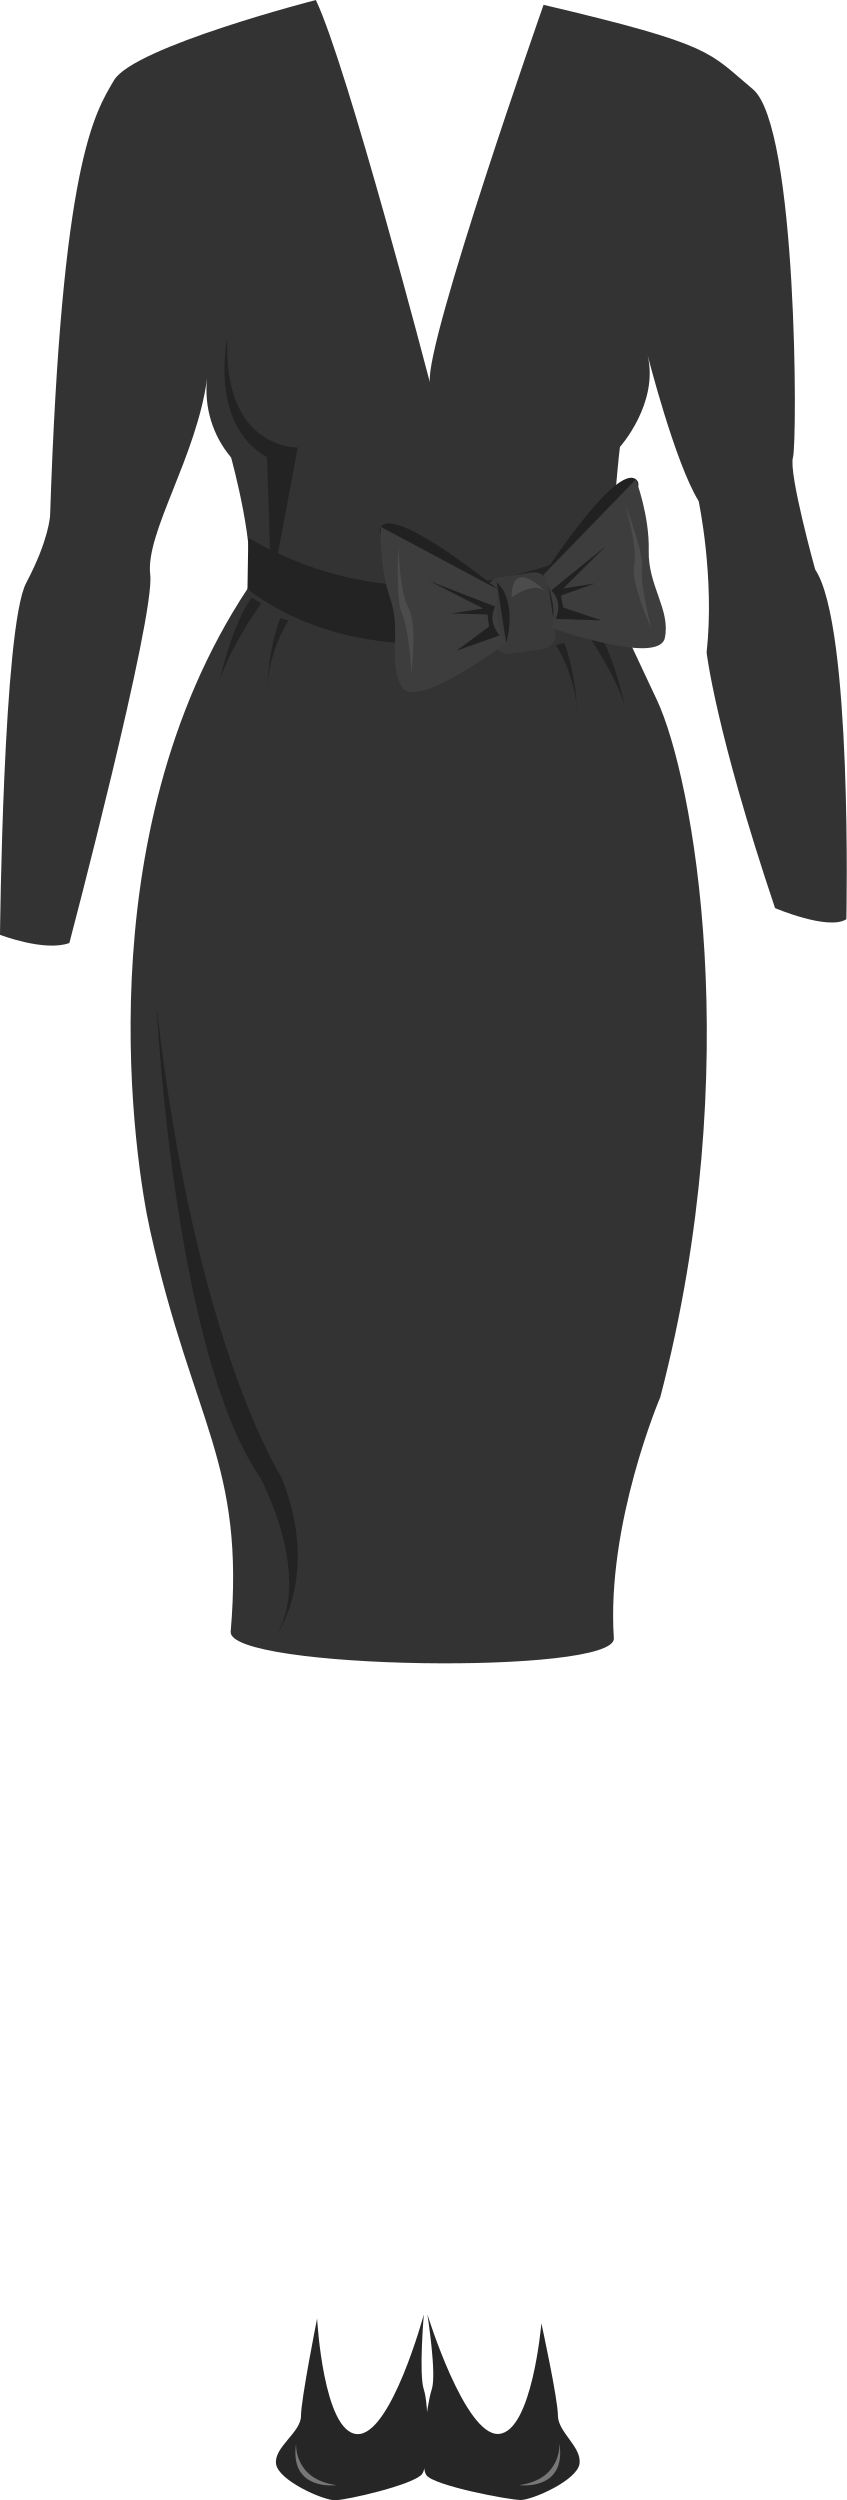
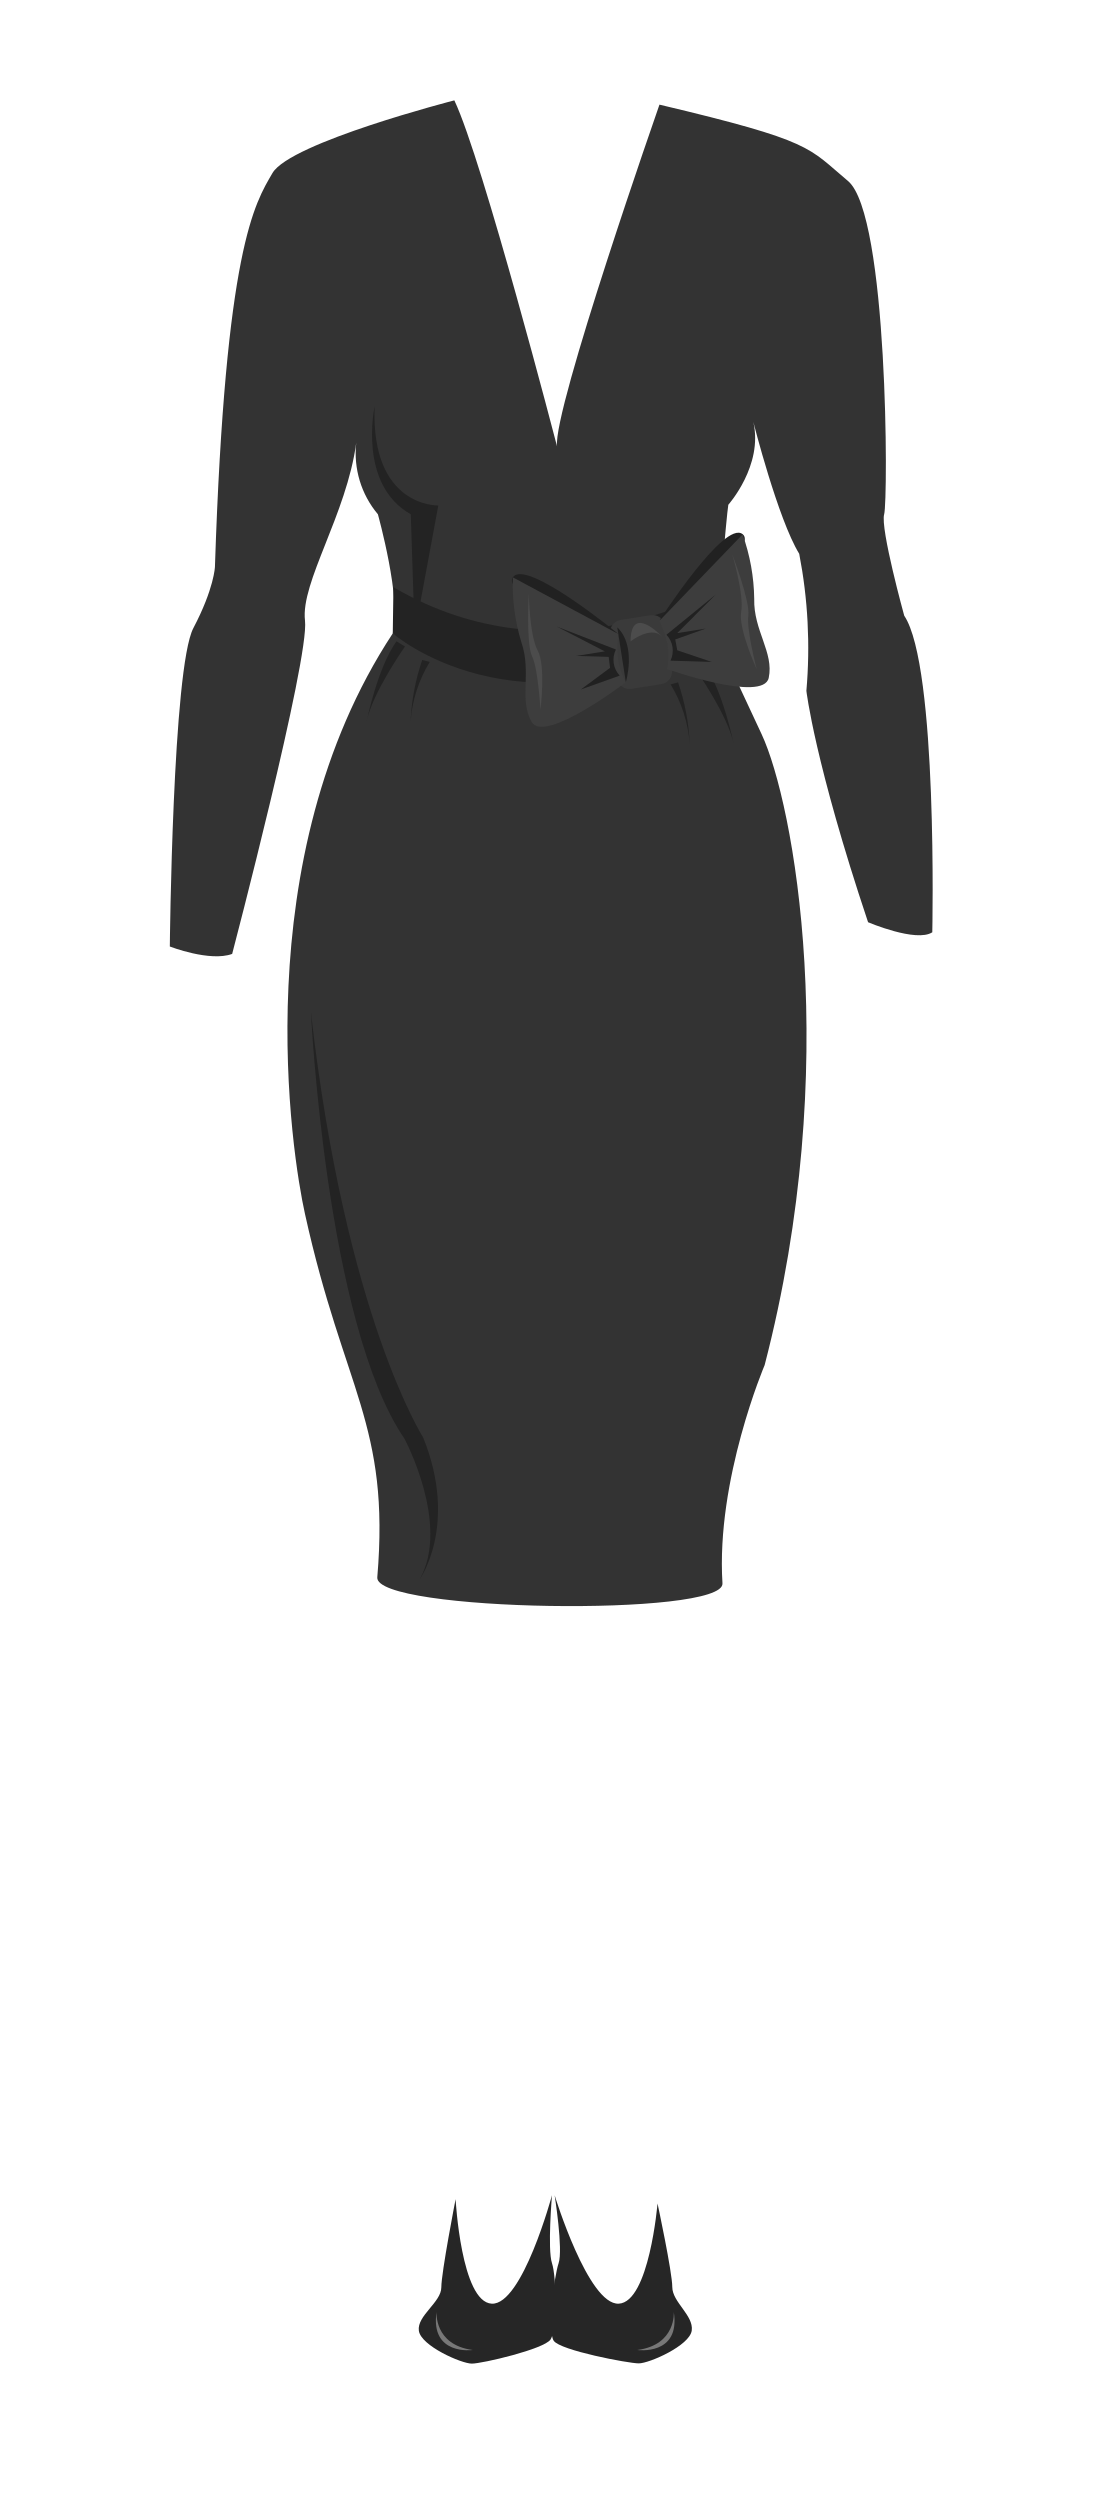
- <svg xmlns="http://www.w3.org/2000/svg" viewBox="0 0 256.35 756.85">
+ <svg xmlns="http://www.w3.org/2000/svg" viewBox="0 0 183 415">
  <defs>
-     <style>.cls-1{fill:#262626;}.cls-2{fill:#777;}.cls-3{fill:#333;}.cls-4{fill:#232323;}.cls-5{fill:#3a3a3a;}.cls-6{fill:#212121;}.cls-7{fill:#3d3d3d;}.cls-8{fill:#4c4c4c;}</style>
+     <style>.cls-1{fill:none;}.cls-2{fill:#262626;}.cls-3{fill:#777;}.cls-4{fill:#333;}.cls-5{fill:#232323;}.cls-6{fill:#3a3a3a;}.cls-7{fill:#212121;}.cls-8{fill:#3d3d3d;}.cls-9{fill:#4c4c4c;}</style>
  </defs>
  <g id="Layer_2" data-name="Layer 2">
    <g id="rfg">
      <g id="rfg-2" data-name="rfg">
+         <rect class="cls-1" width="183" height="415" />
        <g id="dressshoes_girl" data-name="dressshoes girl">
-           <path class="cls-1" d="M96,701.9s1.86,34.45,12.11,35,20.2-36.22,20.2-36.22-1.55,18.14,0,22.72,1.72,22.31-.49,25.53-22.95,8-26.45,8-17.09-5.94-17.8-11,7.55-9.53,7.55-14.53S96,701.9,96,701.9Z" />
-           <path class="cls-2" d="M89.65,739.6s-.93,11,12.25,12.75C101.9,752.35,87.42,754.36,89.65,739.6Z" />
-           <path class="cls-1" d="M163.9,703.35s-2.79,33-13,33.5-21.52-36.22-21.52-36.22,2.88,18.14,1.33,22.72-3.85,22.73-1.65,25.95,25.09,7.55,28.59,7.55,17.1-5.94,17.8-11-6.54-9.53-6.54-14.53S163.9,703.35,163.9,703.35Z" />
-           <path class="cls-2" d="M169.36,739.6s.93,11-12.25,12.75C157.11,752.35,171.6,754.36,169.36,739.6Z" />
+           <path class="cls-2" d="M75.63,365.06s.92,17.1,6,17.35,10-18,10-18-.77,9,0,11.28.85,11.07-.24,12.67-11.34,4-13.07,4-8.44-2.95-8.79-5.45,3.73-4.73,3.73-7.21S75.63,365.06,75.63,365.06Z" />
+           <path class="cls-3" d="M72.47,383.77s-.46,5.47,6,6.33C78.52,390.1,71.37,391.1,72.47,383.77Z" />
+           <path class="cls-2" d="M109.15,365.78s-1.38,16.38-6.44,16.63-10.64-18-10.64-18,1.43,9,.66,11.28-1.9,11.28-.81,12.88,12.39,3.75,14.12,3.75,8.45-2.95,8.79-5.45-3.23-4.73-3.23-7.21S109.15,365.78,109.15,365.78Z" />
+           <path class="cls-3" d="M111.85,383.77s.45,5.47-6.06,6.33C105.79,390.1,113,391.1,111.85,383.77Z" />
        </g>
        <g id="rfgskirt">
-           <path class="cls-3" d="M74.92,178.26s54.43,25.45,108.72,1.21c0,0,6.7,14.24,15.26,32.5,10.78,23,27.23,110.5,1,211,0,0-16.37,38.36-14.06,73,.75,11.25-117,9.51-116-2,4.33-51.17-11.2-62.5-24.4-121.5C41.05,352.83,25.17,253.54,74.92,178.26Z" />
-           <path class="cls-4" d="M76.17,180.91l2.88,1.73s-10.88,15.33-12.88,25C66.17,207.64,69.67,190,76.17,180.91Z" />
-           <path class="cls-4" d="M84.84,187.14l2.51.67a44.36,44.36,0,0,0-6.43,19.83S81.34,196,84.84,187.14Z" />
-           <path class="cls-4" d="M179.47,188.41l-2.87,1.73s10.87,15.33,12.87,25C189.47,215.14,186,197.51,179.47,188.41Z" />
-           <path class="cls-4" d="M170.81,194.64l-2.52.67a44.22,44.22,0,0,1,6.43,19.83S174.31,203.47,170.81,194.64Z" />
-           <path class="cls-4" d="M47.42,304.8S52.5,409.14,78.84,447.47c0,0,15.5,28.67,5.16,47,0,0,13-18,1.17-47.33C85.17,447.14,59,406.8,47.42,304.8Z" />
+           <path class="cls-4" d="M65.2,105.14s26.88,12.64,53.7.6c0,0,3.31,7.07,7.53,16.14,5.33,11.41,13.45,54.85.5,104.73,0,0-8.09,19-7,36.23.37,5.59-57.78,4.73-57.3-1,2.14-25.4-5.53-31-12-60.31C48.46,191.79,40.62,142.51,65.2,105.14Z" />
+           <path class="cls-5" d="M65.81,106.46l1.42.86s-5.37,7.61-6.36,12.41C60.87,119.73,62.6,111,65.81,106.46Z" />
+           <path class="cls-5" d="M70.09,109.55l1.25.33a22.1,22.1,0,0,0-3.18,9.85A36.21,36.21,0,0,1,70.09,109.55Z" />
+           <path class="cls-5" d="M116.84,110.18l-1.42.86s5.37,7.61,6.36,12.41C121.78,123.45,120.05,114.7,116.84,110.18Z" />
+           <path class="cls-5" d="M112.56,113.27l-1.24.34a22.08,22.08,0,0,1,3.17,9.84A36.21,36.21,0,0,0,112.56,113.27Z" />
+           <path class="cls-5" d="M51.61,168s2.51,51.78,15.52,70.81c0,0,7.66,14.23,2.55,23.33,0,0,6.42-8.93.58-23.49C70.26,238.61,57.34,218.59,51.61,168Z" />
        </g>
        <g id="rfgshirt">
-           <path class="cls-3" d="M95.62,0S40.47,14.18,34.51,24.3,18.67,49.47,15.17,156c0,0-.25,7.25-7.25,20.5S0,283,0,283s13.5,5.22,21,2.49c0,0,26-98.74,24.48-111.49s14-35.5,17.23-59.5a31.62,31.62,0,0,0,7.25,24s8,28.86,5,39.83c0,0,60.43,28.45,108.72,1.21,0,0,3.47-41.05,4-44.23,0,0,11.8-13.16,8.4-27.72,0,0,8.27,32.54,15.43,44.12,0,0,4.91,23.08,2.41,45.83,0,0,2.7,23.75,20.72,77.38,0,0,16.15,6.87,21.59,3.37,0,0,1.91-89-9.45-105.89,0,0-8.09-29.19-6.72-33.9S241.42,38.22,227.92,27s-11.41-13.3-63.36-25.54c0,0-35.93,102.29-34.42,114.29C130.14,115.72,105.17,20,95.62,0Z" />
-           <path class="cls-4" d="M68.83,102.33s-5.73,26.06,12,36.1l1.31,39.83,8-42.79S67.49,136.2,68.83,102.33Z" />
-           <path class="cls-4" d="M74.92,178.26s41.52,36.37,108.72,1.21l1.53-16.67s-53.85,32.84-110,0Z" />
-           <rect class="cls-5" x="149.04" y="172.83" width="18.65" height="23.33" rx="4.2" ry="4.2" transform="matrix(0.99, -0.15, 0.15, 0.99, -26.64, 26.73)" />
-           <path class="cls-6" d="M164.53,174s21.83-33.75,28-28.88S164.53,174,164.53,174Z" />
-           <path class="cls-7" d="M192.5,145.14s4.17,11,3.9,21.59,6.68,17.94,4.87,26.4-34.21-3-34.21-3,2.19-6.7-2.53-16.15" />
-           <path class="cls-6" d="M166.9,178.72l16.61-13.48-13,12.9,9.6-1.5-10.29,3.64.69,3.64,11.59,3.89-13.88-.43S170.73,182.56,166.9,178.72Z" />
-           <path class="cls-8" d="M189,151.88s4.14,13.54,3,19.15,5.19,19.18,5.19,19.18-3.46-13.14-2.8-17.91S189,151.88,189,151.88Z" />
-           <path class="cls-6" d="M150.73,178.45s-31.1-25.47-35.45-18.94S150.73,178.45,150.73,178.45Z" />
-           <path class="cls-7" d="M115.28,159.51s-.6,11.77,2.88,21.74-.87,19.12,3.44,26.62,31.66-13.27,31.66-13.27-4.13-5.72-2.53-16.15" />
-           <path class="cls-6" d="M149.92,183.64,130,175.89l16.27,8.32-9.6,1.51,10.92.32.45,3.67L138.19,197l13.09-4.65S147.44,188.47,149.92,183.64Z" />
-           <path class="cls-8" d="M120.64,164.86s.2,14.16,3,19.15.92,19.85.92,19.85-.72-13.57-2.81-17.92S120.64,164.86,120.64,164.86Z" />
-           <path class="cls-6" d="M153.26,194.6s3.66-12.12-2.87-18.36" />
-           <path class="cls-8" d="M154.86,180.91s6.86-5.33,10.49-1.65C165.35,179.26,154.92,168.12,154.86,180.91Z" />
+           <path class="cls-4" d="M75.42,16.66s-27.24,7-30.19,12.07-7.82,12.49-9.55,65.35c0,0-.12,3.6-3.58,10.18s-3.91,52.86-3.91,52.86,6.66,2.59,10.35,1.23c0,0,12.85-49,12.09-55.33s6.91-17.63,8.51-29.54a15.73,15.73,0,0,0,3.59,11.89s4,14.33,2.47,19.77c0,0,29.85,14.13,53.7.6,0,0,1.71-20.37,2-21.95,0,0,5.83-6.53,4.15-13.76,0,0,4.09,16.15,7.62,21.9a82.19,82.19,0,0,1,1.19,22.75s1.34,11.79,10.24,38.41c0,0,8,3.41,10.66,1.67,0,0,.95-44.19-4.66-52.56,0,0-4-14.49-3.33-16.83s.68-49.74-6-55.32-5.64-6.6-31.3-12.68c0,0-17.75,50.78-17,56.73C92.47,74.1,80.14,26.58,75.42,16.66Z" />
+           <path class="cls-5" d="M62.19,67.46s-2.84,12.93,6,17.91l.64,19.77,3.93-21.23S61.53,84.27,62.19,67.46Z" />
+           <path class="cls-5" d="M65.2,105.14s20.5,18.06,53.7.6l.75-8.27s-26.6,16.3-54.34,0Z" />
+           <path class="cls-6" d="M109.8,113.56l-5,.79a2.08,2.08,0,0,1-2.37-1.74l-1.14-7.31a2.1,2.1,0,0,1,1.73-2.39l5-.78a2.07,2.07,0,0,1,2.37,1.73l1.14,7.32A2.08,2.08,0,0,1,109.8,113.56Z" />
+           <path class="cls-7" d="M109.46,103s10.78-16.75,13.81-14.33S109.46,103,109.46,103Z" />
+           <path class="cls-8" d="M123.27,88.71a32.92,32.92,0,0,1,1.93,10.71c-.13,5.24,3.3,8.9,2.41,13.1s-16.9-1.46-16.9-1.46,1.08-3.33-1.25-8" />
+           <path class="cls-7" d="M110.63,105.37l8.2-6.69-6.4,6.41,4.74-.75-5.08,1.81.34,1.8,5.72,1.93-6.85-.21A3.83,3.83,0,0,0,110.63,105.37Z" />
+           <path class="cls-9" d="M121.56,92.05s2,6.72,1.48,9.51,2.57,9.52,2.57,9.52-1.71-6.52-1.39-8.9S121.56,92.05,121.56,92.05Z" />
+           <path class="cls-7" d="M102.64,105.24S87.28,92.6,85.13,95.84,102.64,105.24,102.64,105.24Z" />
+           <path class="cls-8" d="M85.13,95.84a32.86,32.86,0,0,0,1.42,10.79c1.73,5-.43,9.49,1.7,13.21s15.64-6.59,15.64-6.59-2-2.83-1.25-8" />
+           <path class="cls-7" d="M102.24,107.82,92.4,104l8,4.13-4.75.75,5.39.16.23,1.82-4.86,3.6,6.46-2.31A3.83,3.83,0,0,1,102.24,107.82Z" />
+           <path class="cls-9" d="M87.78,98.49s.1,7,1.48,9.51.45,9.85.45,9.85-.35-6.73-1.38-8.89S87.78,98.49,87.78,98.49Z" />
+           <path class="cls-7" d="M103.89,113.25s1.81-6-1.42-9.11" />
+           <path class="cls-9" d="M104.68,106.46s3.39-2.65,5.18-.82C109.86,105.64,104.71,100.11,104.68,106.46Z" />
        </g>
      </g>
    </g>
  </g>
</svg>
